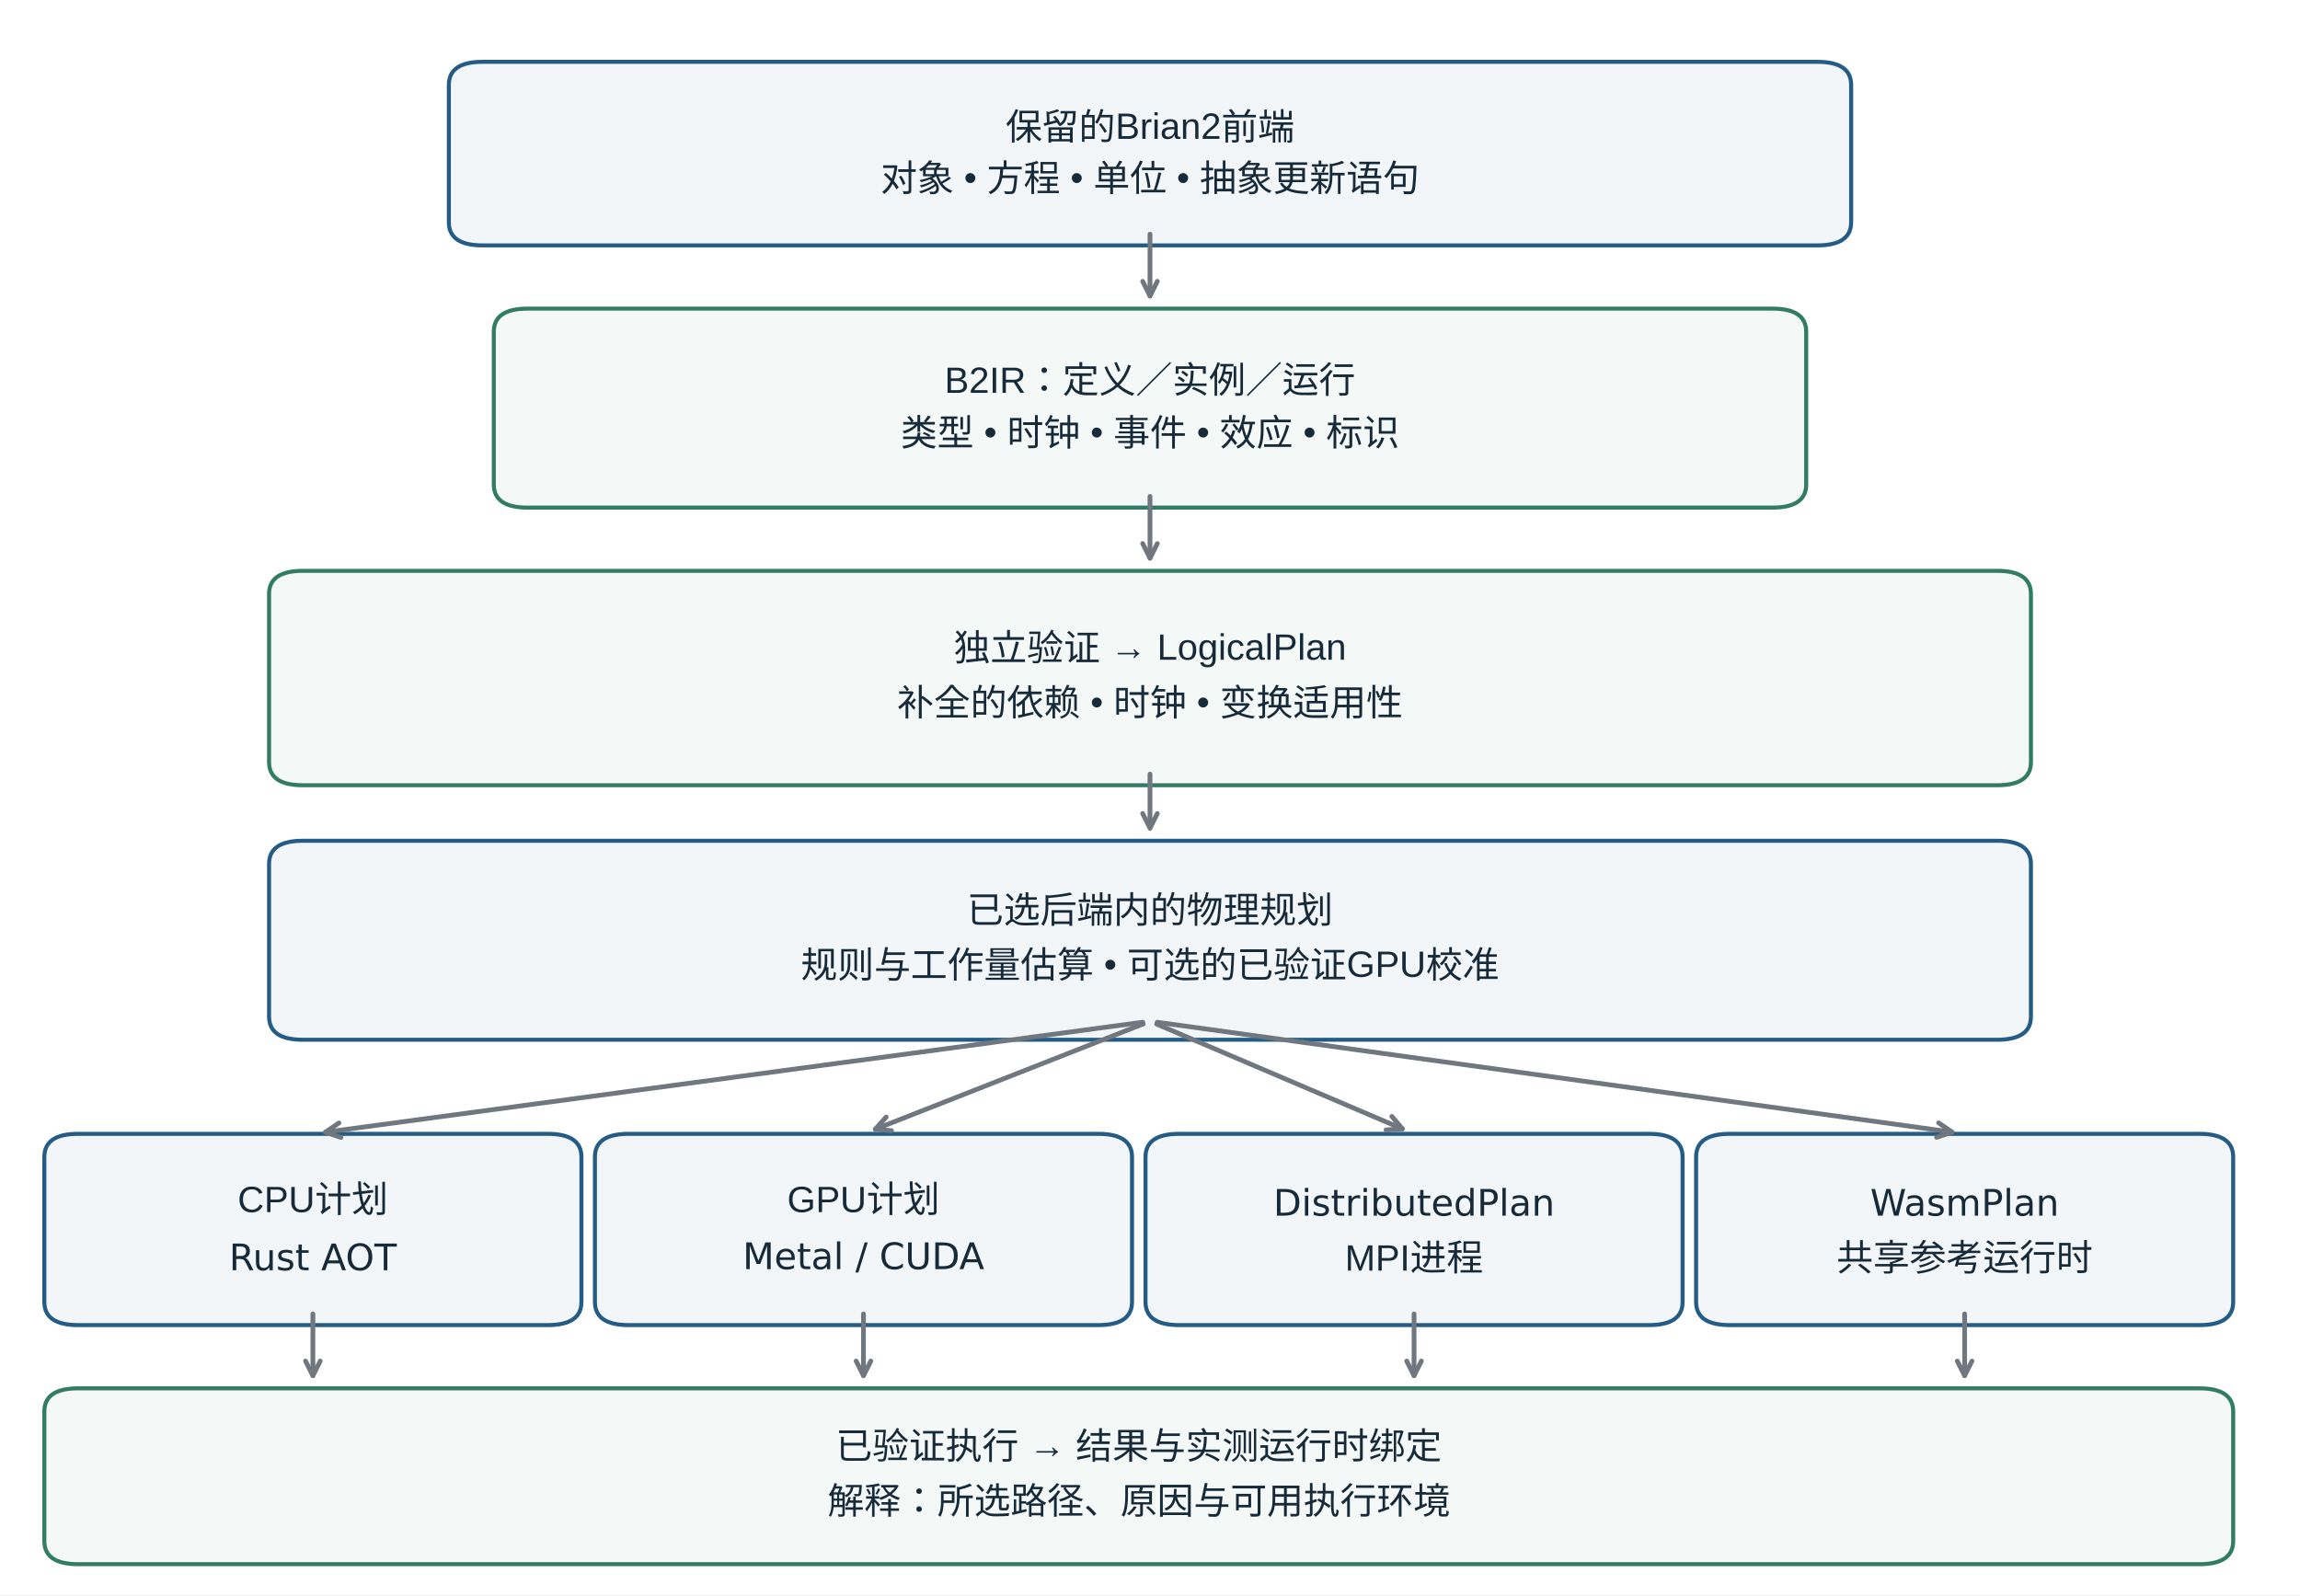
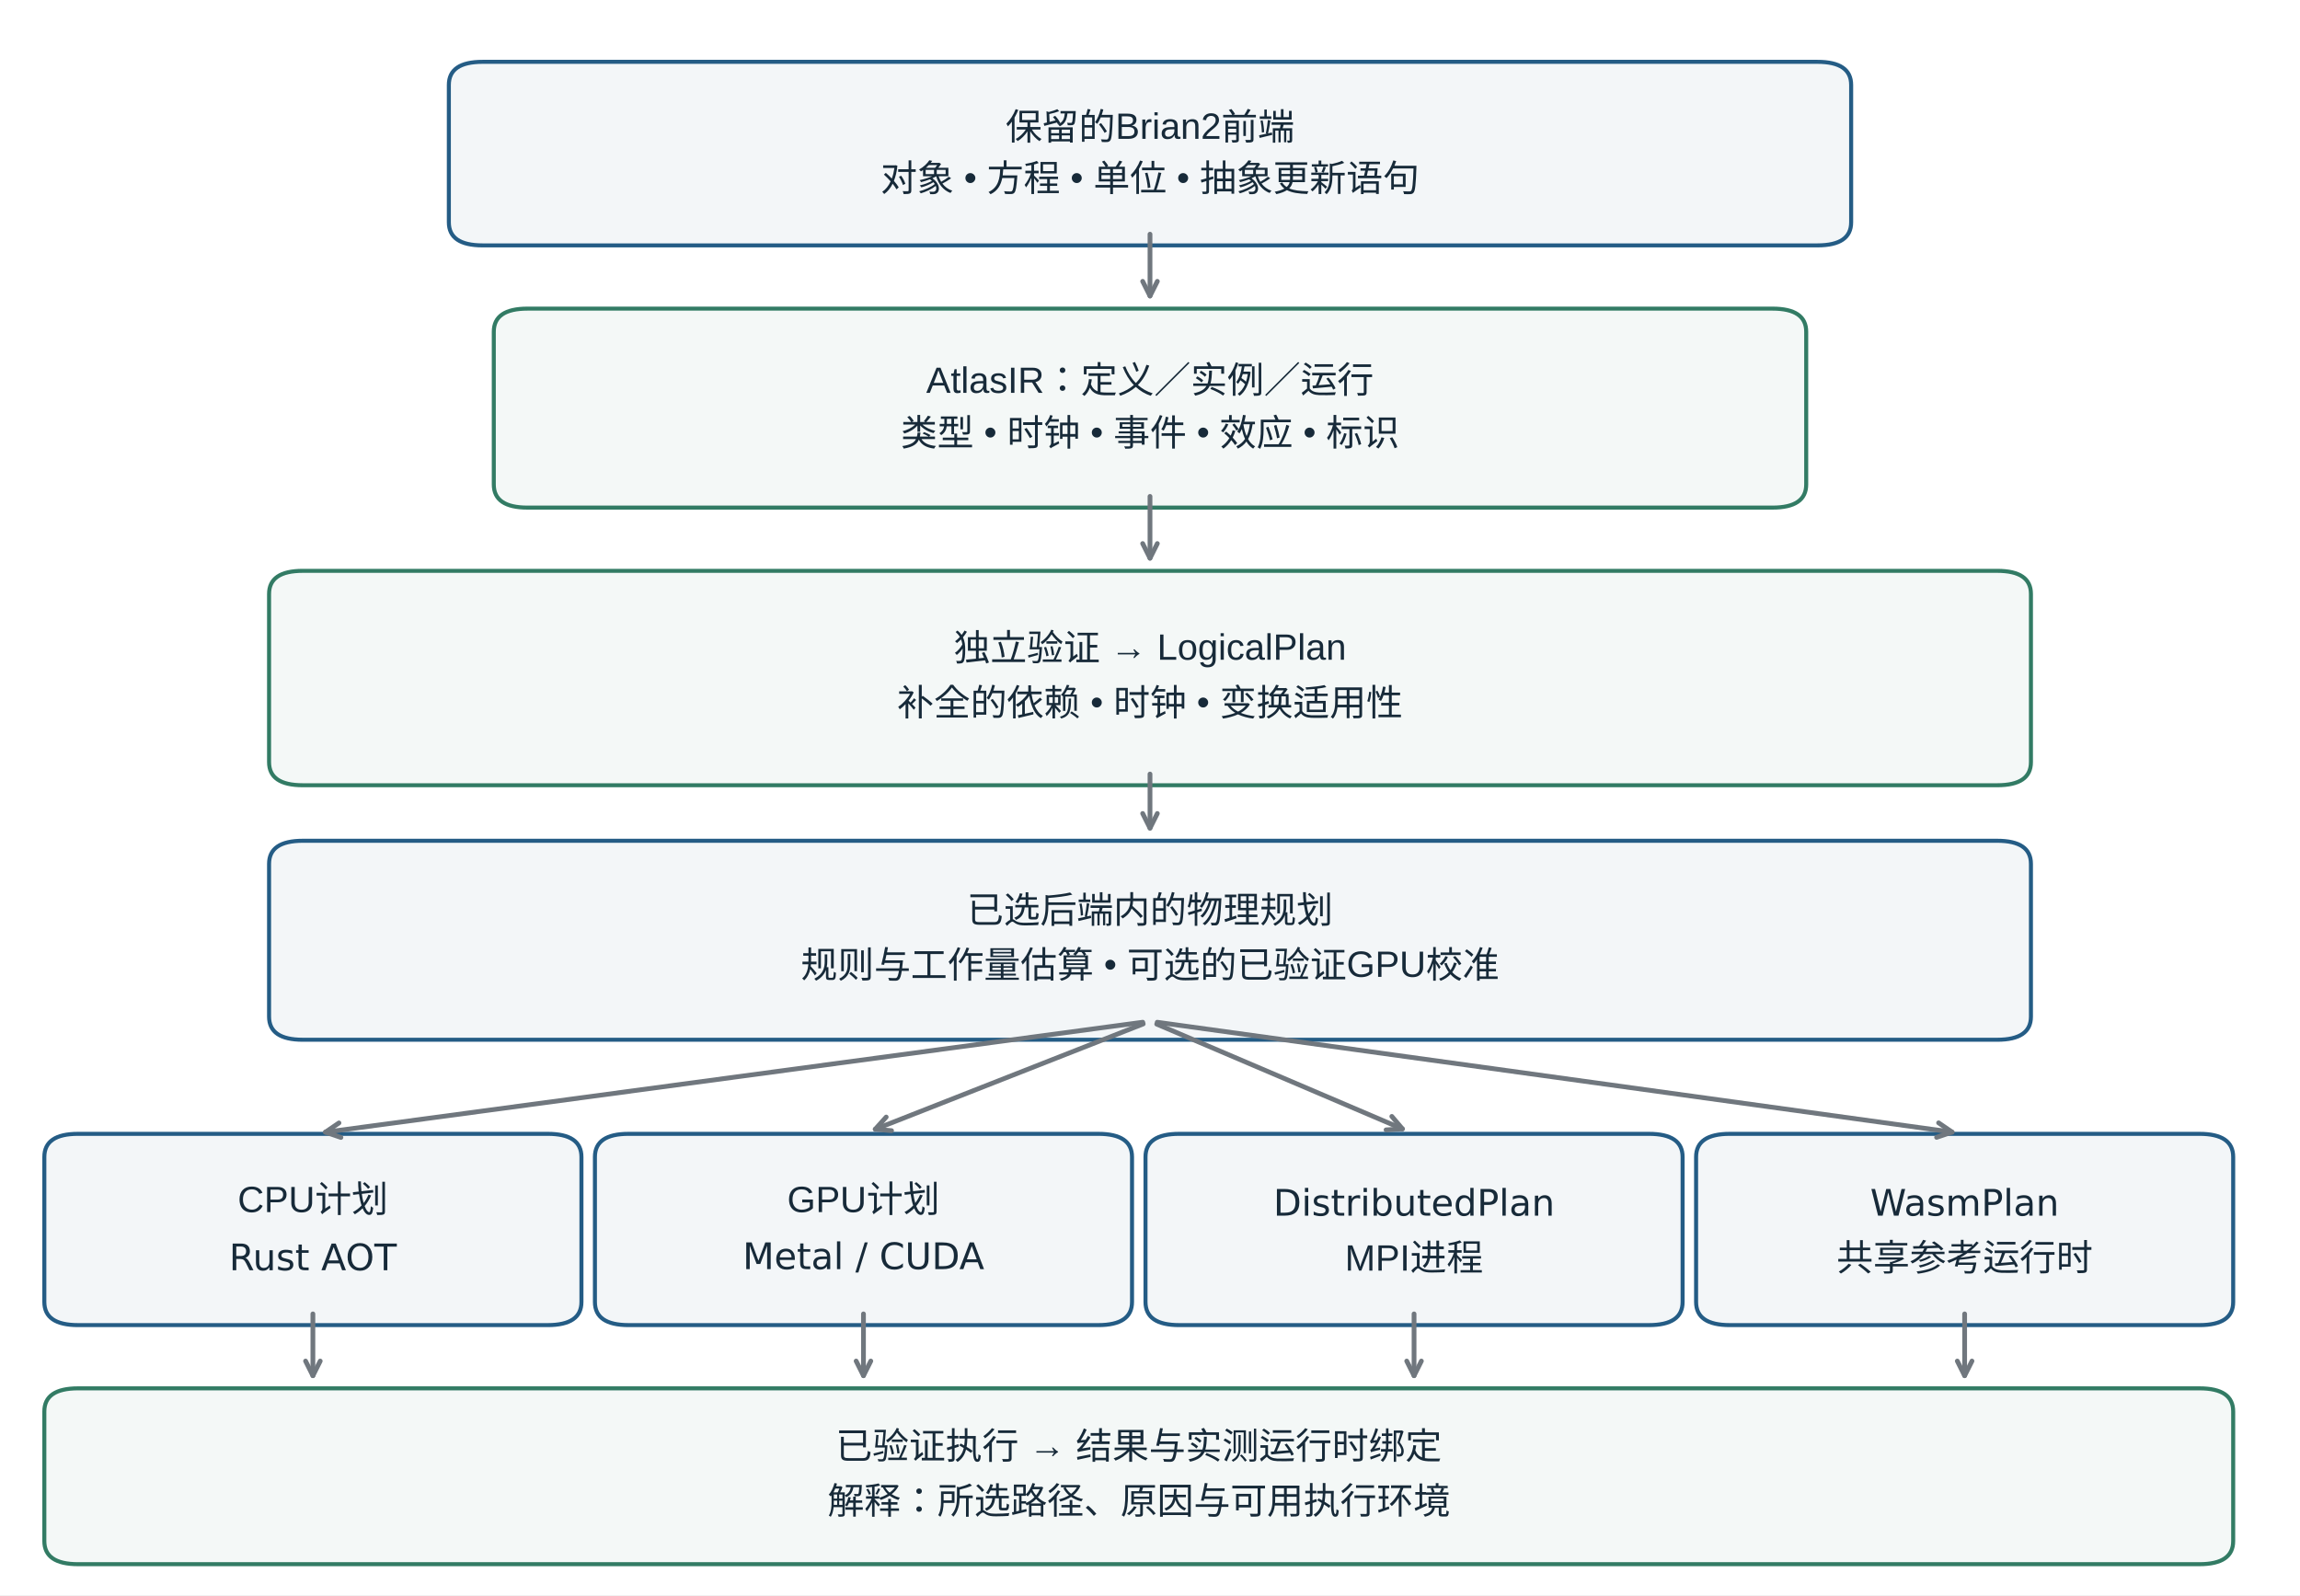
<svg xmlns="http://www.w3.org/2000/svg" width="628.2pt" height="435.744pt" viewBox="0 0 628.2 435.744" version="1.1">
  <defs>
    <style type="text/css">*{stroke-linejoin: round; stroke-linecap: butt}</style>
  </defs>
  <g id="figure_1">
    <g id="patch_1">
      <path d="M 0 435.744  L 628.2 435.744  L 628.2 0  L 0 0  z " style="fill: #ffffff" />
    </g>
    <g id="axes_1">
      <g id="patch_2">
        <path d="M 131.801 67.031  L 496.399 67.031  Q 505.606 67.031 505.606 60.711  L 505.606 23.211  Q 505.606 16.891 496.399 16.891  L 131.801 16.891  Q 122.594 16.891 122.594 23.211  L 122.594 60.711  Q 122.594 67.031 131.801 67.031  z " clip-path="url(#p851a7c1986)" style="fill: #245c85; fill-opacity: 0.051; stroke: #245c85; stroke-width: 1.1; stroke-linejoin: miter" />
      </g>
      <g id="patch_3">
        <path d="M 144.077 138.659  L 484.123 138.659  Q 493.33 138.659 493.33 132.339  L 493.33 90.626  Q 493.33 84.306 484.123 84.306  L 144.077 84.306  Q 134.87 84.306 134.87 90.626  L 134.87 132.339  Q 134.87 138.659 144.077 138.659  z " clip-path="url(#p851a7c1986)" style="fill: #327b64; fill-opacity: 0.051; stroke: #327b64; stroke-width: 1.1; stroke-linejoin: miter" />
      </g>
      <g id="patch_4">
        <path d="M 82.697 214.501  L 545.503 214.501  Q 554.71 214.501 554.71 208.181  L 554.71 162.255  Q 554.71 155.934 545.503 155.934  L 82.697 155.934  Q 73.49 155.934 73.49 162.255  L 73.49 208.181  Q 73.49 214.501 82.697 214.501  z " clip-path="url(#p851a7c1986)" style="fill: #327b64; fill-opacity: 0.051; stroke: #327b64; stroke-width: 1.1; stroke-linejoin: miter" />
      </g>
      <g id="patch_5">
        <path d="M 82.697 284.023  L 545.503 284.023  Q 554.71 284.023 554.71 277.703  L 554.71 235.99  Q 554.71 229.67 545.503 229.67  L 82.697 229.67  Q 73.49 229.67 73.49 235.99  L 73.49 277.703  Q 73.49 284.023 82.697 284.023  z " clip-path="url(#p851a7c1986)" style="fill: #245c85; fill-opacity: 0.051; stroke: #245c85; stroke-width: 1.1; stroke-linejoin: miter" />
      </g>
      <g id="patch_6">
        <path d="M 21.317 361.972  L 149.602 361.972  Q 158.809 361.972 158.809 355.651  L 158.809 316.045  Q 158.809 309.725 149.602 309.725  L 21.317 309.725  Q 12.11 309.725 12.11 316.045  L 12.11 355.651  Q 12.11 361.972 21.317 361.972  z " clip-path="url(#p851a7c1986)" style="fill: #245c85; fill-opacity: 0.051; stroke: #245c85; stroke-width: 1.1; stroke-linejoin: miter" />
      </g>
      <g id="patch_7">
        <path d="M 171.698 361.972  L 299.983 361.972  Q 309.19 361.972 309.19 355.651  L 309.19 316.045  Q 309.19 309.725 299.983 309.725  L 171.698 309.725  Q 162.491 309.725 162.491 316.045  L 162.491 355.651  Q 162.491 361.972 171.698 361.972  z " clip-path="url(#p851a7c1986)" style="fill: #245c85; fill-opacity: 0.051; stroke: #245c85; stroke-width: 1.1; stroke-linejoin: miter" />
      </g>
      <g id="patch_8">
        <path d="M 322.079 361.972  L 450.364 361.972  Q 459.571 361.972 459.571 355.651  L 459.571 316.045  Q 459.571 309.725 450.364 309.725  L 322.079 309.725  Q 312.872 309.725 312.872 316.045  L 312.872 355.651  Q 312.872 361.972 322.079 361.972  z " clip-path="url(#p851a7c1986)" style="fill: #245c85; fill-opacity: 0.051; stroke: #245c85; stroke-width: 1.1; stroke-linejoin: miter" />
      </g>
      <g id="patch_9">
        <path d="M 472.46 361.972  L 600.745 361.972  Q 609.952 361.972 609.952 355.651  L 609.952 316.045  Q 609.952 309.725 600.745 309.725  L 472.46 309.725  Q 463.253 309.725 463.253 316.045  L 463.253 355.651  Q 463.253 361.972 472.46 361.972  z " clip-path="url(#p851a7c1986)" style="fill: #245c85; fill-opacity: 0.051; stroke: #245c85; stroke-width: 1.1; stroke-linejoin: miter" />
      </g>
      <g id="patch_10">
        <path d="M 21.317 427.28  L 600.745 427.28  Q 609.952 427.28 609.952 420.96  L 609.952 385.567  Q 609.952 379.247 600.745 379.247  L 21.317 379.247  Q 12.11 379.247 12.11 385.567  L 12.11 420.96  Q 12.11 427.28 21.317 427.28  z " clip-path="url(#p851a7c1986)" style="fill: #327b64; fill-opacity: 0.051; stroke: #327b64; stroke-width: 1.1; stroke-linejoin: miter" />
      </g>
      <g id="text_1">
        <text style="font-size: 10px; font-family: 'Hiragino Sans GB', 'Arial'; fill: #172a39; text-anchor: middle" transform="translate(314.1 38.18901)">保留的Brian2前端</text>
        <text style="font-size: 10px; font-family: 'Hiragino Sans GB', 'Arial'; fill: #172a39; text-anchor: middle" transform="translate(314.1 52.22026)">对象 • 方程 • 单位 • 抽象更新语句</text>
      </g>
      <g id="text_2">
-         <text style="font-size: 10px; font-family: 'Hiragino Sans GB', 'Arial'; fill: #172a39; text-anchor: middle" transform="translate(314.1 107.3178)">B2IR：定义／实例／运行</text>
+         <text style="font-size: 10px; font-family: 'Hiragino Sans GB', 'Arial'; fill: #172a39; text-anchor: middle" transform="translate(314.1 107.3178)">AtlasIR：定义／实例／运行</text>
        <text style="font-size: 10px; font-family: 'Hiragino Sans GB', 'Arial'; fill: #172a39; text-anchor: middle" transform="translate(314.1 121.742)">类型 • 时钟 • 事件 • 效应 • 标识</text>
      </g>
      <g id="patch_11">
        <path d="M 314.1 63.973  Q 314.1 73.139 314.1 80.852  " style="fill: none; stroke: #70777e; stroke-width: 1.3; stroke-linecap: round" />
        <path d="M 316.1 76.852  L 314.1 80.852  L 312.1 76.852  " style="fill: none; stroke: #70777e; stroke-width: 1.3; stroke-linecap: round" />
      </g>
      <g id="text_3">
        <text style="font-size: 10px; font-family: 'Hiragino Sans GB', 'Arial'; fill: #172a39; text-anchor: middle" transform="translate(314.1 180.4772)">独立验证 → LogicalPlan</text>
        <text style="font-size: 10px; font-family: 'Hiragino Sans GB', 'Arial'; fill: #172a39; text-anchor: middle" transform="translate(314.1 195.4772)">补全的依赖 • 时钟 • 变换适用性</text>
      </g>
      <g id="patch_12">
        <path d="M 314.1 135.601  Q 314.1 144.768 314.1 152.48  " style="fill: none; stroke: #70777e; stroke-width: 1.3; stroke-linecap: round" />
        <path d="M 316.1 148.48  L 314.1 152.48  L 312.1 148.48  " style="fill: none; stroke: #70777e; stroke-width: 1.3; stroke-linecap: round" />
      </g>
      <g id="text_4">
        <text style="font-size: 10px; font-family: 'Hiragino Sans GB', 'Arial'; fill: #172a39; text-anchor: middle" transform="translate(314.1 252.1057)">已选后端内的物理规划</text>
        <text style="font-size: 10px; font-family: 'Hiragino Sans GB', 'Arial'; fill: #172a39; text-anchor: middle" transform="translate(314.1 267.1057)">规则与工作量估算 • 可选的已验证GPU校准</text>
      </g>
      <g id="patch_13">
        <path d="M 314.1 211.445  Q 314.1 219.558 314.1 226.218  " style="fill: none; stroke: #70777e; stroke-width: 1.3; stroke-linecap: round" />
        <path d="M 316.1 222.218  L 314.1 226.218  L 312.1 222.218  " style="fill: none; stroke: #70777e; stroke-width: 1.3; stroke-linecap: round" />
      </g>
      <g id="text_5">
        <text style="font-size: 10px; font-family: 'Hiragino Sans GB', 'Arial'; fill: #172a39; text-anchor: middle" transform="translate(85.4595 331.1077)">CPU计划</text>
        <text style="font-size: 10px; font-family: 'DejaVu Sans'; fill: #172a39" transform="translate(62.56419 346.9882)">Rust AOT</text>
      </g>
      <g id="patch_14">
        <path d="M 312.115 279.234  Q 199.778 294.346 88.882 309.265  " style="fill: none; stroke: #70777e; stroke-width: 1.3; stroke-linecap: round" />
        <path d="M 93.113 310.713  L 88.882 309.265  L 92.579 306.749  " style="fill: none; stroke: #70777e; stroke-width: 1.3; stroke-linecap: round" />
      </g>
      <g id="patch_15">
        <path d="M 85.46 358.914  Q 85.46 368.08 85.46 375.793  " style="fill: none; stroke: #70777e; stroke-width: 1.3; stroke-linecap: round" />
        <path d="M 87.46 371.793  L 85.46 375.793  L 83.46 371.793  " style="fill: none; stroke: #70777e; stroke-width: 1.3; stroke-linecap: round" />
      </g>
      <g id="text_6">
        <text style="font-size: 10px; font-family: 'Hiragino Sans GB', 'Arial'; fill: #172a39; text-anchor: middle" transform="translate(235.8405 331.1077)">GPU计划</text>
        <text style="font-size: 10px; font-family: 'DejaVu Sans'; fill: #172a39" transform="translate(202.8405 346.6835)">Metal / CUDA</text>
      </g>
      <g id="patch_16">
        <path d="M 312.24 279.698  Q 274.971 294.345 239.056 308.461  " style="fill: none; stroke: #70777e; stroke-width: 1.3; stroke-linecap: round" />
        <path d="M 243.51 308.859  L 239.056 308.461  L 242.047 305.137  " style="fill: none; stroke: #70777e; stroke-width: 1.3; stroke-linecap: round" />
      </g>
      <g id="patch_17">
        <path d="M 235.84 358.914  Q 235.84 368.08 235.84 375.793  " style="fill: none; stroke: #70777e; stroke-width: 1.3; stroke-linecap: round" />
        <path d="M 237.84 371.793  L 235.84 375.793  L 233.84 371.793  " style="fill: none; stroke: #70777e; stroke-width: 1.3; stroke-linecap: round" />
      </g>
      <g id="text_7">
        <text style="font-size: 10px; font-family: 'DejaVu Sans'; fill: #172a39" transform="translate(347.7824 332.0764)">DistributedPlan</text>
        <text style="font-size: 10px; font-family: 'Hiragino Sans GB', 'Arial'; fill: #172a39; text-anchor: middle" transform="translate(386.2215 347.0764)">MPI进程</text>
      </g>
      <g id="patch_18">
        <path d="M 315.936 279.75  Q 350.158 294.345 383.044 308.37  " style="fill: none; stroke: #70777e; stroke-width: 1.3; stroke-linecap: round" />
        <path d="M 380.149 304.961  L 383.044 308.37  L 378.58 308.64  " style="fill: none; stroke: #70777e; stroke-width: 1.3; stroke-linecap: round" />
      </g>
      <g id="patch_19">
        <path d="M 386.221 358.914  Q 386.221 368.08 386.221 375.793  " style="fill: none; stroke: #70777e; stroke-width: 1.3; stroke-linecap: round" />
        <path d="M 388.221 371.793  L 386.221 375.793  L 384.221 371.793  " style="fill: none; stroke: #70777e; stroke-width: 1.3; stroke-linecap: round" />
      </g>
      <g id="text_8">
        <text style="font-size: 10px; font-family: 'DejaVu Sans'; fill: #172a39" transform="translate(510.8025 332.0764)">WasmPlan</text>
        <text style="font-size: 10px; font-family: 'Hiragino Sans GB', 'Arial'; fill: #172a39; text-anchor: middle" transform="translate(536.6025 347.0764)">共享参考运行时</text>
      </g>
      <g id="patch_20">
        <path d="M 316.079 279.24  Q 425.35 294.346 533.181 309.252  " style="fill: none; stroke: #70777e; stroke-width: 1.3; stroke-linecap: round" />
        <path d="M 529.492 306.723  L 533.181 309.252  L 528.945 310.685  " style="fill: none; stroke: #70777e; stroke-width: 1.3; stroke-linecap: round" />
      </g>
      <g id="patch_21">
        <path d="M 536.602 358.914  Q 536.602 368.08 536.602 375.793  " style="fill: none; stroke: #70777e; stroke-width: 1.3; stroke-linecap: round" />
        <path d="M 538.602 371.793  L 536.602 375.793  L 534.602 371.793  " style="fill: none; stroke: #70777e; stroke-width: 1.3; stroke-linecap: round" />
      </g>
      <g id="text_9">
        <text style="font-size: 10px; font-family: 'Hiragino Sans GB', 'Arial'; fill: #172a39; text-anchor: middle" transform="translate(311.031 398.5227)">已验证执行 → 结果与实测运行时绑定</text>
        <text style="font-size: 10px; font-family: 'Hiragino Sans GB', 'Arial'; fill: #172a39; text-anchor: middle" transform="translate(311.031 413.5227)">解释：所选路径、原因与可用执行环境</text>
      </g>
    </g>
  </g>
  <defs>
    <clipPath id="p851a7c1986">
      <rect x="7.2" y="7.2" width="613.8" height="421.344" />
    </clipPath>
  </defs>
</svg>
